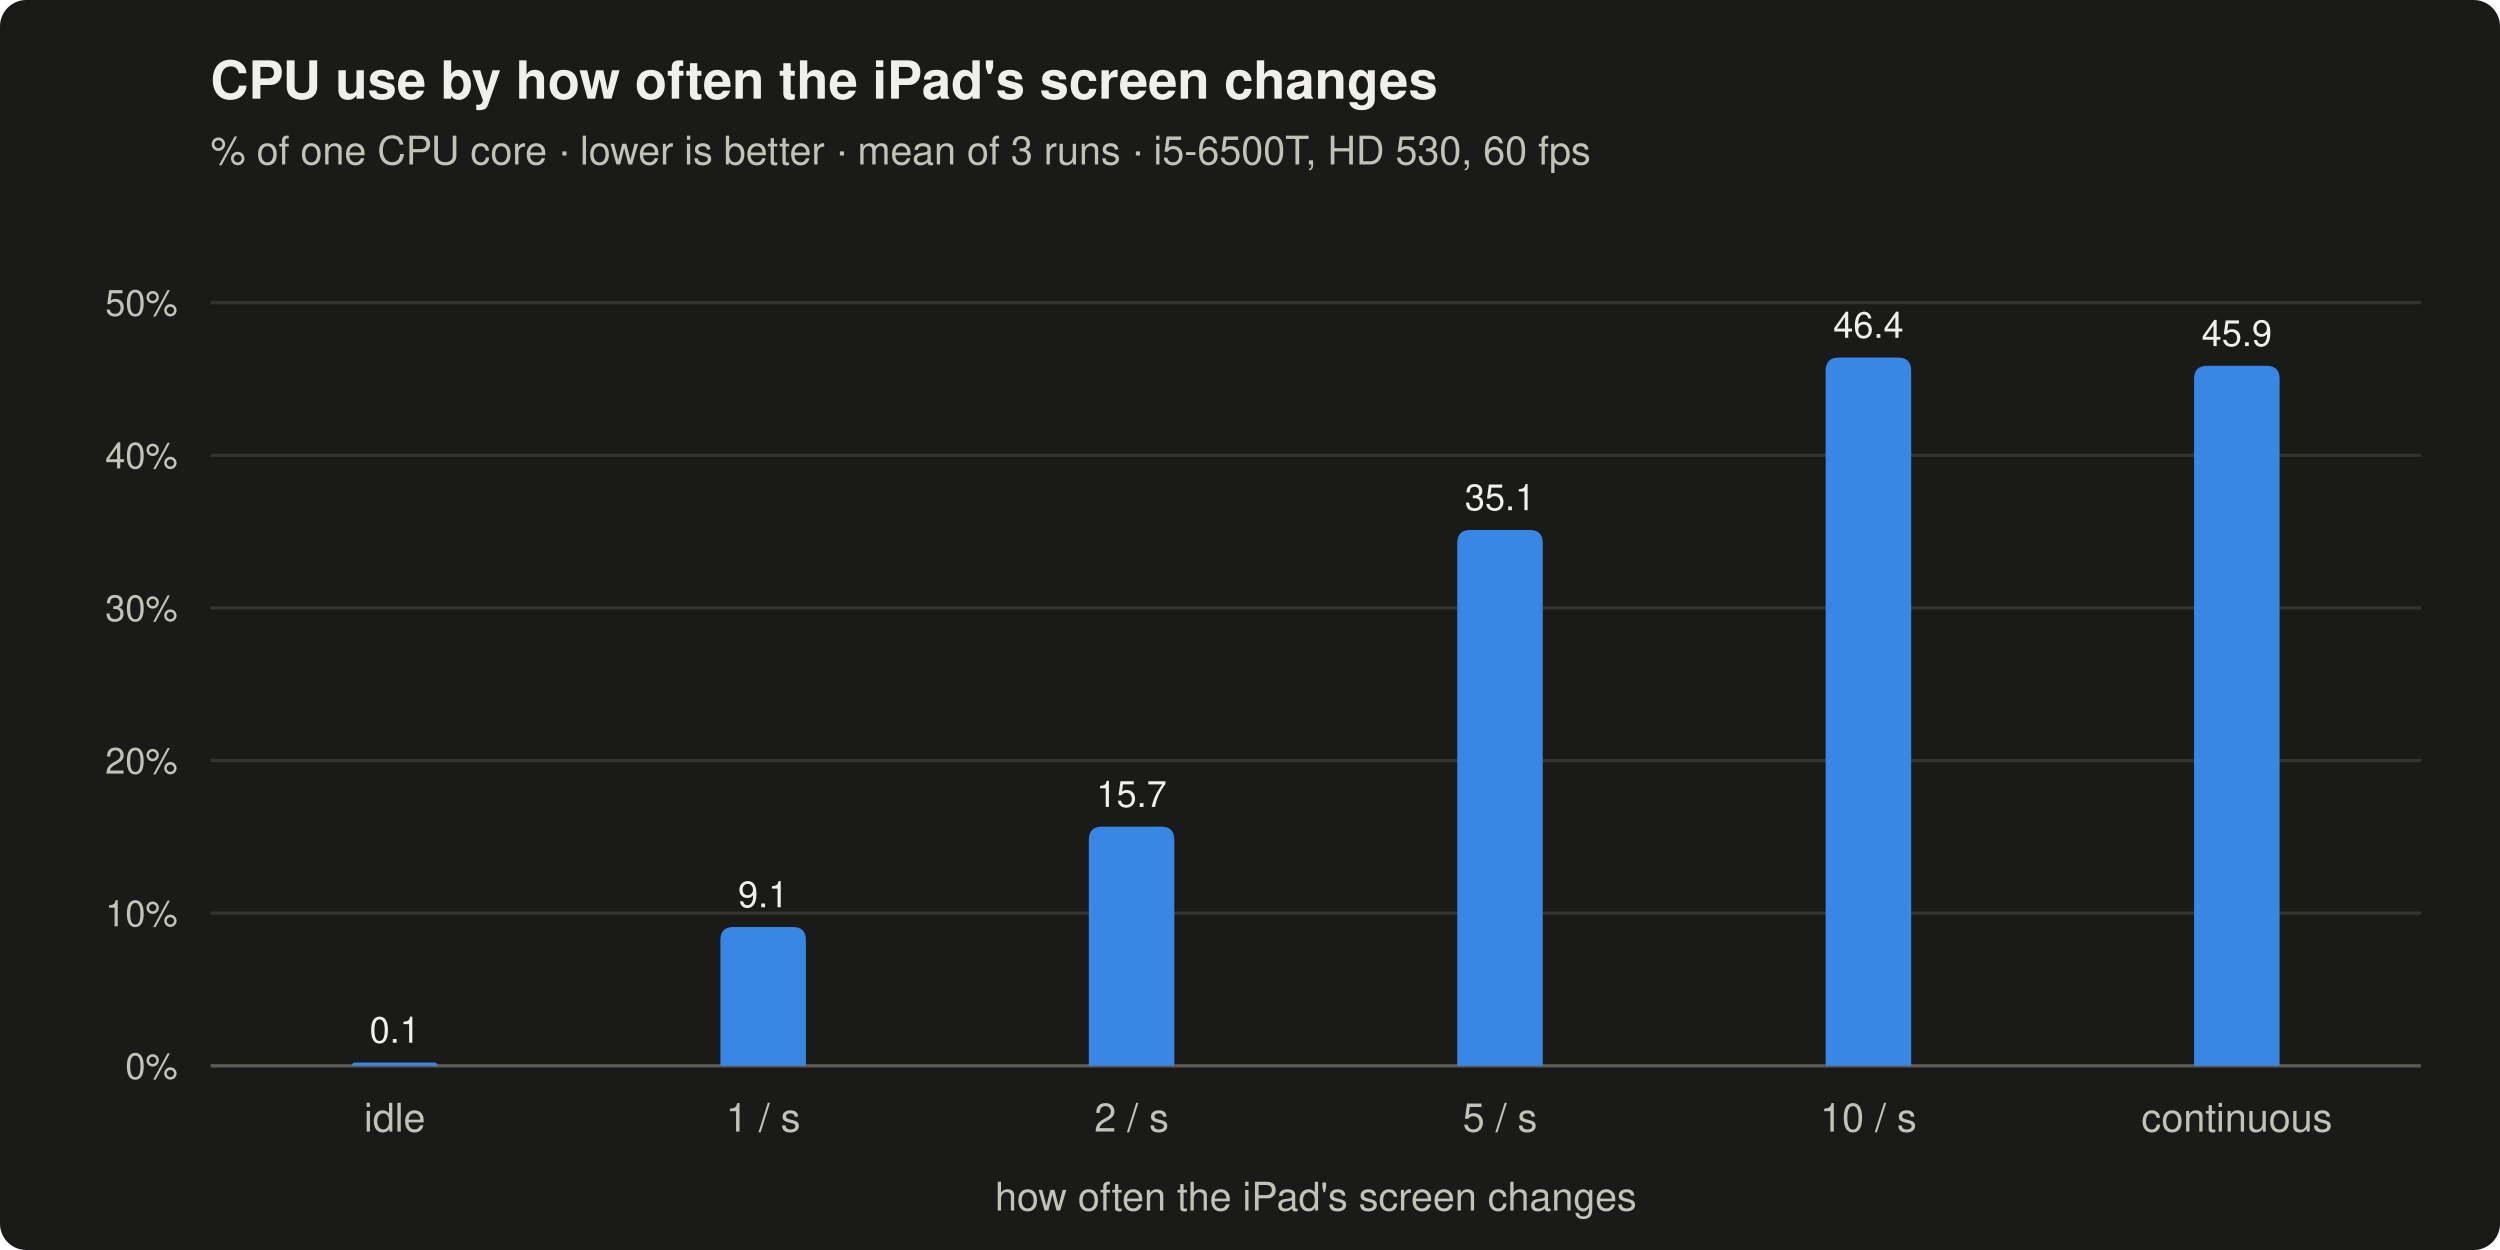
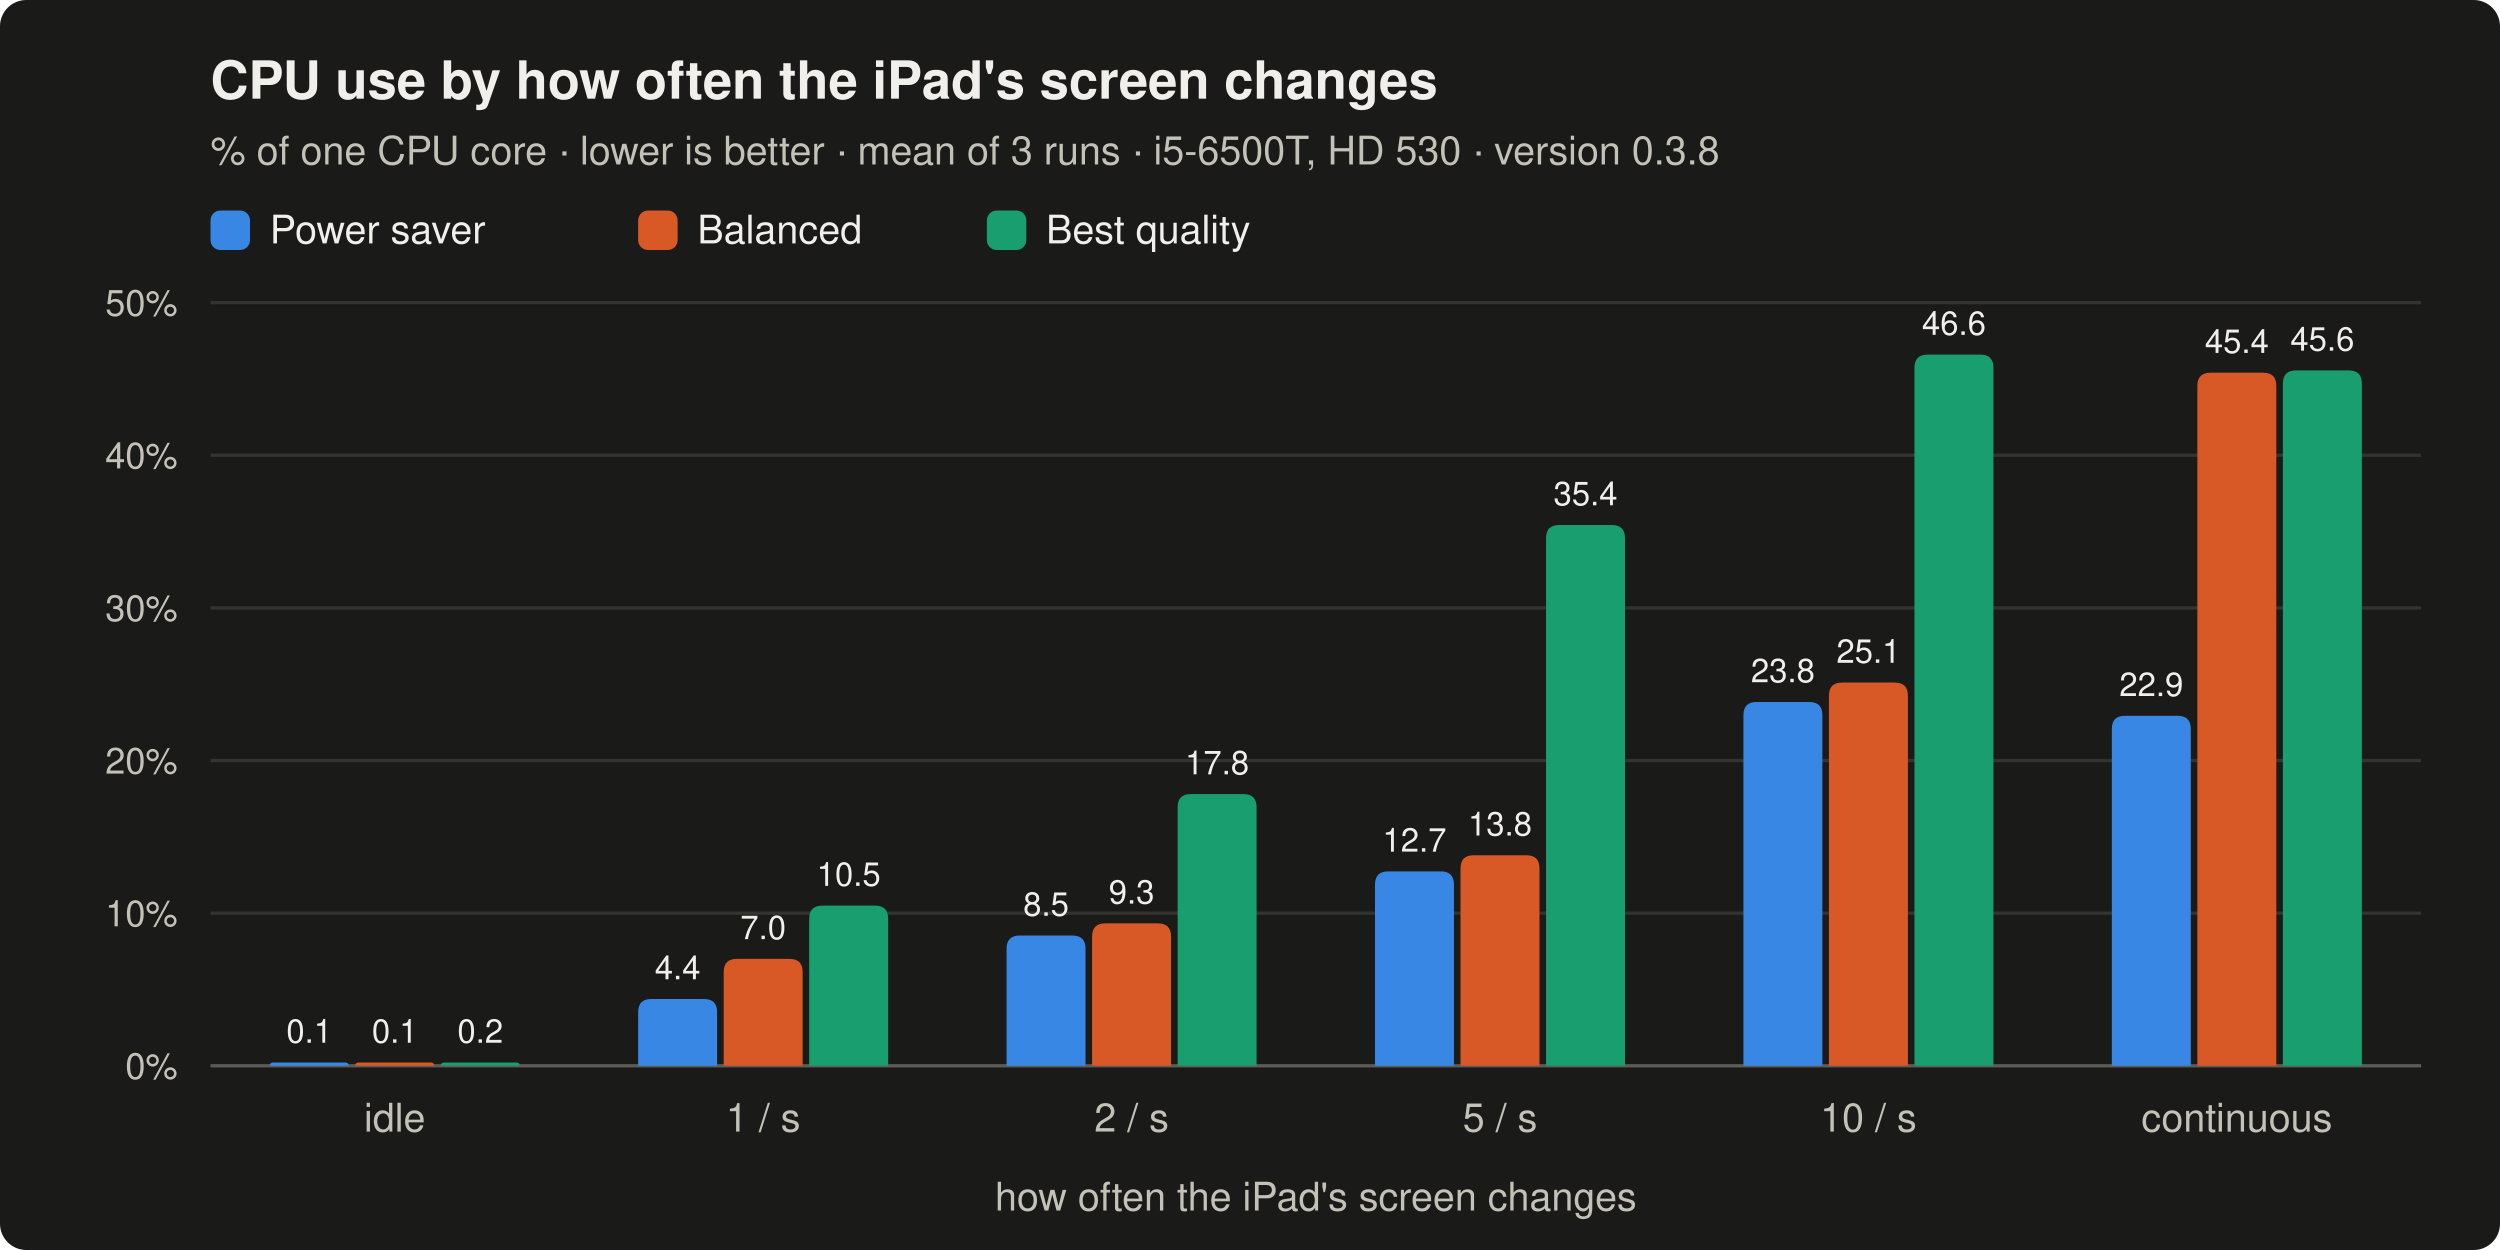
<svg xmlns="http://www.w3.org/2000/svg" width="760" height="380" viewBox="0 0 760 380" role="img" aria-labelledby="t d">
  <rect width="760" height="380" rx="8" fill="#1a1a19" />
  <text x="64" y="30" font-family="-apple-system,BlinkMacSystemFont,'Segoe UI',Helvetica,Arial,sans-serif" font-size="16" font-weight="600" fill="#f0efec">CPU use by how often the iPad's screen changes</text>
-   <text x="64" y="50" font-family="-apple-system,BlinkMacSystemFont,'Segoe UI',Helvetica,Arial,sans-serif" font-size="12" fill="#c3c2b7">% of one CPU core · lower is better · mean of 3 runs · i5-6500T, HD 530, 60 fps</text>
+   <text x="64" y="50" font-family="-apple-system,BlinkMacSystemFont,'Segoe UI',Helvetica,Arial,sans-serif" font-size="12" fill="#c3c2b7">% of one CPU core · lower is better · mean of 3 runs · i5-6500T, HD 530 · version 0.3.8</text>
+   <rect x="64" y="64" width="12" height="12" rx="3" fill="#3987e5" />
+   <text x="82" y="74" font-family="-apple-system,BlinkMacSystemFont,'Segoe UI',Helvetica,Arial,sans-serif" font-size="12" fill="#f0efec">Power saver</text>
+   <rect x="194" y="64" width="12" height="12" rx="3" fill="#d95926" />
+   <text x="212" y="74" font-family="-apple-system,BlinkMacSystemFont,'Segoe UI',Helvetica,Arial,sans-serif" font-size="12" fill="#f0efec">Balanced</text>
+   <rect x="300" y="64" width="12" height="12" rx="3" fill="#199e70" />
+   <text x="318" y="74" font-family="-apple-system,BlinkMacSystemFont,'Segoe UI',Helvetica,Arial,sans-serif" font-size="12" fill="#f0efec">Best quality</text>
  <line x1="64" y1="324.0" x2="736" y2="324.0" stroke="#5c5b55" stroke-width="1" />
  <text x="54" y="328.0" font-family="-apple-system,BlinkMacSystemFont,'Segoe UI',Helvetica,Arial,sans-serif" font-size="11" text-anchor="end" fill="#c3c2b7">0%</text>
  <line x1="64" y1="277.6" x2="736" y2="277.6" stroke="#33332f" stroke-width="1" />
  <text x="54" y="281.6" font-family="-apple-system,BlinkMacSystemFont,'Segoe UI',Helvetica,Arial,sans-serif" font-size="11" text-anchor="end" fill="#c3c2b7">10%</text>
  <line x1="64" y1="231.2" x2="736" y2="231.2" stroke="#33332f" stroke-width="1" />
  <text x="54" y="235.2" font-family="-apple-system,BlinkMacSystemFont,'Segoe UI',Helvetica,Arial,sans-serif" font-size="11" text-anchor="end" fill="#c3c2b7">20%</text>
  <line x1="64" y1="184.8" x2="736" y2="184.8" stroke="#33332f" stroke-width="1" />
  <text x="54" y="188.8" font-family="-apple-system,BlinkMacSystemFont,'Segoe UI',Helvetica,Arial,sans-serif" font-size="11" text-anchor="end" fill="#c3c2b7">30%</text>
  <line x1="64" y1="138.4" x2="736" y2="138.4" stroke="#33332f" stroke-width="1" />
  <text x="54" y="142.4" font-family="-apple-system,BlinkMacSystemFont,'Segoe UI',Helvetica,Arial,sans-serif" font-size="11" text-anchor="end" fill="#c3c2b7">40%</text>
  <line x1="64" y1="92.0" x2="736" y2="92.0" stroke="#33332f" stroke-width="1" />
  <text x="54" y="96.0" font-family="-apple-system,BlinkMacSystemFont,'Segoe UI',Helvetica,Arial,sans-serif" font-size="11" text-anchor="end" fill="#c3c2b7">50%</text>
-   <path d="M107.0,324.0 V324.0 Q107.0,323.0 108.0,323.0 H132.0 Q133.0,323.0 133.0,324.0 V324.0 Z" fill="#3987e5" />
-   <text x="120.0" y="317.0" font-family="-apple-system,BlinkMacSystemFont,'Segoe UI',Helvetica,Arial,sans-serif" font-size="11" text-anchor="middle" fill="#f0efec">0.1</text>
+   <path d="M82.0,324.0 V324.0 Q82.0,323.0 83.0,323.0 H105.0 Q106.0,323.0 106.0,324.0 V324.0 Z" fill="#3987e5" />
+   <text x="94.0" y="317.0" font-family="-apple-system,BlinkMacSystemFont,'Segoe UI',Helvetica,Arial,sans-serif" font-size="10" text-anchor="middle" fill="#f0efec">0.1</text>
+   <path d="M108.0,324.0 V324.0 Q108.0,323.0 109.0,323.0 H131.0 Q132.0,323.0 132.0,324.0 V324.0 Z" fill="#d95926" />
+   <text x="120.0" y="317.0" font-family="-apple-system,BlinkMacSystemFont,'Segoe UI',Helvetica,Arial,sans-serif" font-size="10" text-anchor="middle" fill="#f0efec">0.1</text>
+   <path d="M134.0,324.0 V324.0 Q134.0,323.0 135.0,323.0 H157.0 Q158.0,323.0 158.0,324.0 V324.0 Z" fill="#199e70" />
+   <text x="146.0" y="317.0" font-family="-apple-system,BlinkMacSystemFont,'Segoe UI',Helvetica,Arial,sans-serif" font-size="10" text-anchor="middle" fill="#f0efec">0.2</text>
  <text x="120.0" y="344.0" font-family="-apple-system,BlinkMacSystemFont,'Segoe UI',Helvetica,Arial,sans-serif" font-size="12" text-anchor="middle" fill="#c3c2b7">idle</text>
-   <path d="M219.0,324.0 V285.8 Q219.0,281.8 223.0,281.8 H241.0 Q245.0,281.8 245.0,285.8 V324.0 Z" fill="#3987e5" />
-   <text x="232.0" y="275.8" font-family="-apple-system,BlinkMacSystemFont,'Segoe UI',Helvetica,Arial,sans-serif" font-size="11" text-anchor="middle" fill="#f0efec">9.1</text>
+   <path d="M194.0,324.0 V307.7 Q194.0,303.7 198.0,303.7 H214.0 Q218.0,303.7 218.0,307.7 V324.0 Z" fill="#3987e5" />
+   <text x="206.0" y="297.7" font-family="-apple-system,BlinkMacSystemFont,'Segoe UI',Helvetica,Arial,sans-serif" font-size="10" text-anchor="middle" fill="#f0efec">4.4</text>
+   <path d="M220.0,324.0 V295.5 Q220.0,291.5 224.0,291.5 H240.0 Q244.0,291.5 244.0,295.5 V324.0 Z" fill="#d95926" />
+   <text x="232.0" y="285.5" font-family="-apple-system,BlinkMacSystemFont,'Segoe UI',Helvetica,Arial,sans-serif" font-size="10" text-anchor="middle" fill="#f0efec">7.0</text>
+   <path d="M246.0,324.0 V279.3 Q246.0,275.3 250.0,275.3 H266.0 Q270.0,275.3 270.0,279.3 V324.0 Z" fill="#199e70" />
+   <text x="258.0" y="269.3" font-family="-apple-system,BlinkMacSystemFont,'Segoe UI',Helvetica,Arial,sans-serif" font-size="10" text-anchor="middle" fill="#f0efec">10.5</text>
  <text x="232.0" y="344.0" font-family="-apple-system,BlinkMacSystemFont,'Segoe UI',Helvetica,Arial,sans-serif" font-size="12" text-anchor="middle" fill="#c3c2b7">1 / s</text>
-   <path d="M331.0,324.0 V255.3 Q331.0,251.3 335.0,251.3 H353.0 Q357.0,251.3 357.0,255.3 V324.0 Z" fill="#3987e5" />
-   <text x="344.0" y="245.3" font-family="-apple-system,BlinkMacSystemFont,'Segoe UI',Helvetica,Arial,sans-serif" font-size="11" text-anchor="middle" fill="#f0efec">15.7</text>
+   <path d="M306.0,324.0 V288.4 Q306.0,284.4 310.0,284.4 H326.0 Q330.0,284.4 330.0,288.4 V324.0 Z" fill="#3987e5" />
+   <text x="318.0" y="278.4" font-family="-apple-system,BlinkMacSystemFont,'Segoe UI',Helvetica,Arial,sans-serif" font-size="10" text-anchor="middle" fill="#f0efec">8.5</text>
+   <path d="M332.0,324.0 V284.7 Q332.0,280.7 336.0,280.7 H352.0 Q356.0,280.7 356.0,284.7 V324.0 Z" fill="#d95926" />
+   <text x="344.0" y="274.7" font-family="-apple-system,BlinkMacSystemFont,'Segoe UI',Helvetica,Arial,sans-serif" font-size="10" text-anchor="middle" fill="#f0efec">9.3</text>
+   <path d="M358.0,324.0 V245.4 Q358.0,241.4 362.0,241.4 H378.0 Q382.0,241.4 382.0,245.4 V324.0 Z" fill="#199e70" />
+   <text x="370.0" y="235.4" font-family="-apple-system,BlinkMacSystemFont,'Segoe UI',Helvetica,Arial,sans-serif" font-size="10" text-anchor="middle" fill="#f0efec">17.8</text>
  <text x="344.0" y="344.0" font-family="-apple-system,BlinkMacSystemFont,'Segoe UI',Helvetica,Arial,sans-serif" font-size="12" text-anchor="middle" fill="#c3c2b7">2 / s</text>
-   <path d="M443.0,324.0 V165.1 Q443.0,161.1 447.0,161.1 H465.0 Q469.0,161.1 469.0,165.1 V324.0 Z" fill="#3987e5" />
-   <text x="456.0" y="155.1" font-family="-apple-system,BlinkMacSystemFont,'Segoe UI',Helvetica,Arial,sans-serif" font-size="11" text-anchor="middle" fill="#f0efec">35.1</text>
+   <path d="M418.0,324.0 V268.9 Q418.0,264.9 422.0,264.9 H438.0 Q442.0,264.9 442.0,268.9 V324.0 Z" fill="#3987e5" />
+   <text x="430.0" y="258.9" font-family="-apple-system,BlinkMacSystemFont,'Segoe UI',Helvetica,Arial,sans-serif" font-size="10" text-anchor="middle" fill="#f0efec">12.7</text>
+   <path d="M444.0,324.0 V264.0 Q444.0,260.0 448.0,260.0 H464.0 Q468.0,260.0 468.0,264.0 V324.0 Z" fill="#d95926" />
+   <text x="456.0" y="254.0" font-family="-apple-system,BlinkMacSystemFont,'Segoe UI',Helvetica,Arial,sans-serif" font-size="10" text-anchor="middle" fill="#f0efec">13.8</text>
+   <path d="M470.0,324.0 V163.6 Q470.0,159.6 474.0,159.6 H490.0 Q494.0,159.6 494.0,163.6 V324.0 Z" fill="#199e70" />
+   <text x="482.0" y="153.6" font-family="-apple-system,BlinkMacSystemFont,'Segoe UI',Helvetica,Arial,sans-serif" font-size="10" text-anchor="middle" fill="#f0efec">35.4</text>
  <text x="456.0" y="344.0" font-family="-apple-system,BlinkMacSystemFont,'Segoe UI',Helvetica,Arial,sans-serif" font-size="12" text-anchor="middle" fill="#c3c2b7">5 / s</text>
-   <path d="M555.0,324.0 V112.7 Q555.0,108.7 559.0,108.7 H577.0 Q581.0,108.7 581.0,112.7 V324.0 Z" fill="#3987e5" />
-   <text x="568.0" y="102.7" font-family="-apple-system,BlinkMacSystemFont,'Segoe UI',Helvetica,Arial,sans-serif" font-size="11" text-anchor="middle" fill="#f0efec">46.4</text>
+   <path d="M530.0,324.0 V217.4 Q530.0,213.4 534.0,213.4 H550.0 Q554.0,213.4 554.0,217.4 V324.0 Z" fill="#3987e5" />
+   <text x="542.0" y="207.4" font-family="-apple-system,BlinkMacSystemFont,'Segoe UI',Helvetica,Arial,sans-serif" font-size="10" text-anchor="middle" fill="#f0efec">23.8</text>
+   <path d="M556.0,324.0 V211.5 Q556.0,207.5 560.0,207.5 H576.0 Q580.0,207.5 580.0,211.5 V324.0 Z" fill="#d95926" />
+   <text x="568.0" y="201.5" font-family="-apple-system,BlinkMacSystemFont,'Segoe UI',Helvetica,Arial,sans-serif" font-size="10" text-anchor="middle" fill="#f0efec">25.1</text>
+   <path d="M582.0,324.0 V111.8 Q582.0,107.8 586.0,107.8 H602.0 Q606.0,107.8 606.0,111.8 V324.0 Z" fill="#199e70" />
+   <text x="594.0" y="101.8" font-family="-apple-system,BlinkMacSystemFont,'Segoe UI',Helvetica,Arial,sans-serif" font-size="10" text-anchor="middle" fill="#f0efec">46.6</text>
  <text x="568.0" y="344.0" font-family="-apple-system,BlinkMacSystemFont,'Segoe UI',Helvetica,Arial,sans-serif" font-size="12" text-anchor="middle" fill="#c3c2b7">10 / s</text>
-   <path d="M667.0,324.0 V115.2 Q667.0,111.2 671.0,111.2 H689.0 Q693.0,111.2 693.0,115.2 V324.0 Z" fill="#3987e5" />
-   <text x="680.0" y="105.2" font-family="-apple-system,BlinkMacSystemFont,'Segoe UI',Helvetica,Arial,sans-serif" font-size="11" text-anchor="middle" fill="#f0efec">45.9</text>
+   <path d="M642.0,324.0 V221.6 Q642.0,217.6 646.0,217.6 H662.0 Q666.0,217.6 666.0,221.6 V324.0 Z" fill="#3987e5" />
+   <text x="654.0" y="211.6" font-family="-apple-system,BlinkMacSystemFont,'Segoe UI',Helvetica,Arial,sans-serif" font-size="10" text-anchor="middle" fill="#f0efec">22.9</text>
+   <path d="M668.0,324.0 V117.3 Q668.0,113.3 672.0,113.3 H688.0 Q692.0,113.3 692.0,117.3 V324.0 Z" fill="#d95926" />
+   <text x="680.0" y="107.3" font-family="-apple-system,BlinkMacSystemFont,'Segoe UI',Helvetica,Arial,sans-serif" font-size="10" text-anchor="middle" fill="#f0efec">45.4</text>
+   <path d="M694.0,324.0 V116.6 Q694.0,112.6 698.0,112.6 H714.0 Q718.0,112.6 718.0,116.6 V324.0 Z" fill="#199e70" />
+   <text x="706.0" y="106.6" font-family="-apple-system,BlinkMacSystemFont,'Segoe UI',Helvetica,Arial,sans-serif" font-size="10" text-anchor="middle" fill="#f0efec">45.6</text>
  <text x="680.0" y="344.0" font-family="-apple-system,BlinkMacSystemFont,'Segoe UI',Helvetica,Arial,sans-serif" font-size="12" text-anchor="middle" fill="#c3c2b7">continuous</text>
  <text x="400.0" y="368" font-family="-apple-system,BlinkMacSystemFont,'Segoe UI',Helvetica,Arial,sans-serif" font-size="12" text-anchor="middle" fill="#c3c2b7">how often the iPad's screen changes</text>
</svg>
